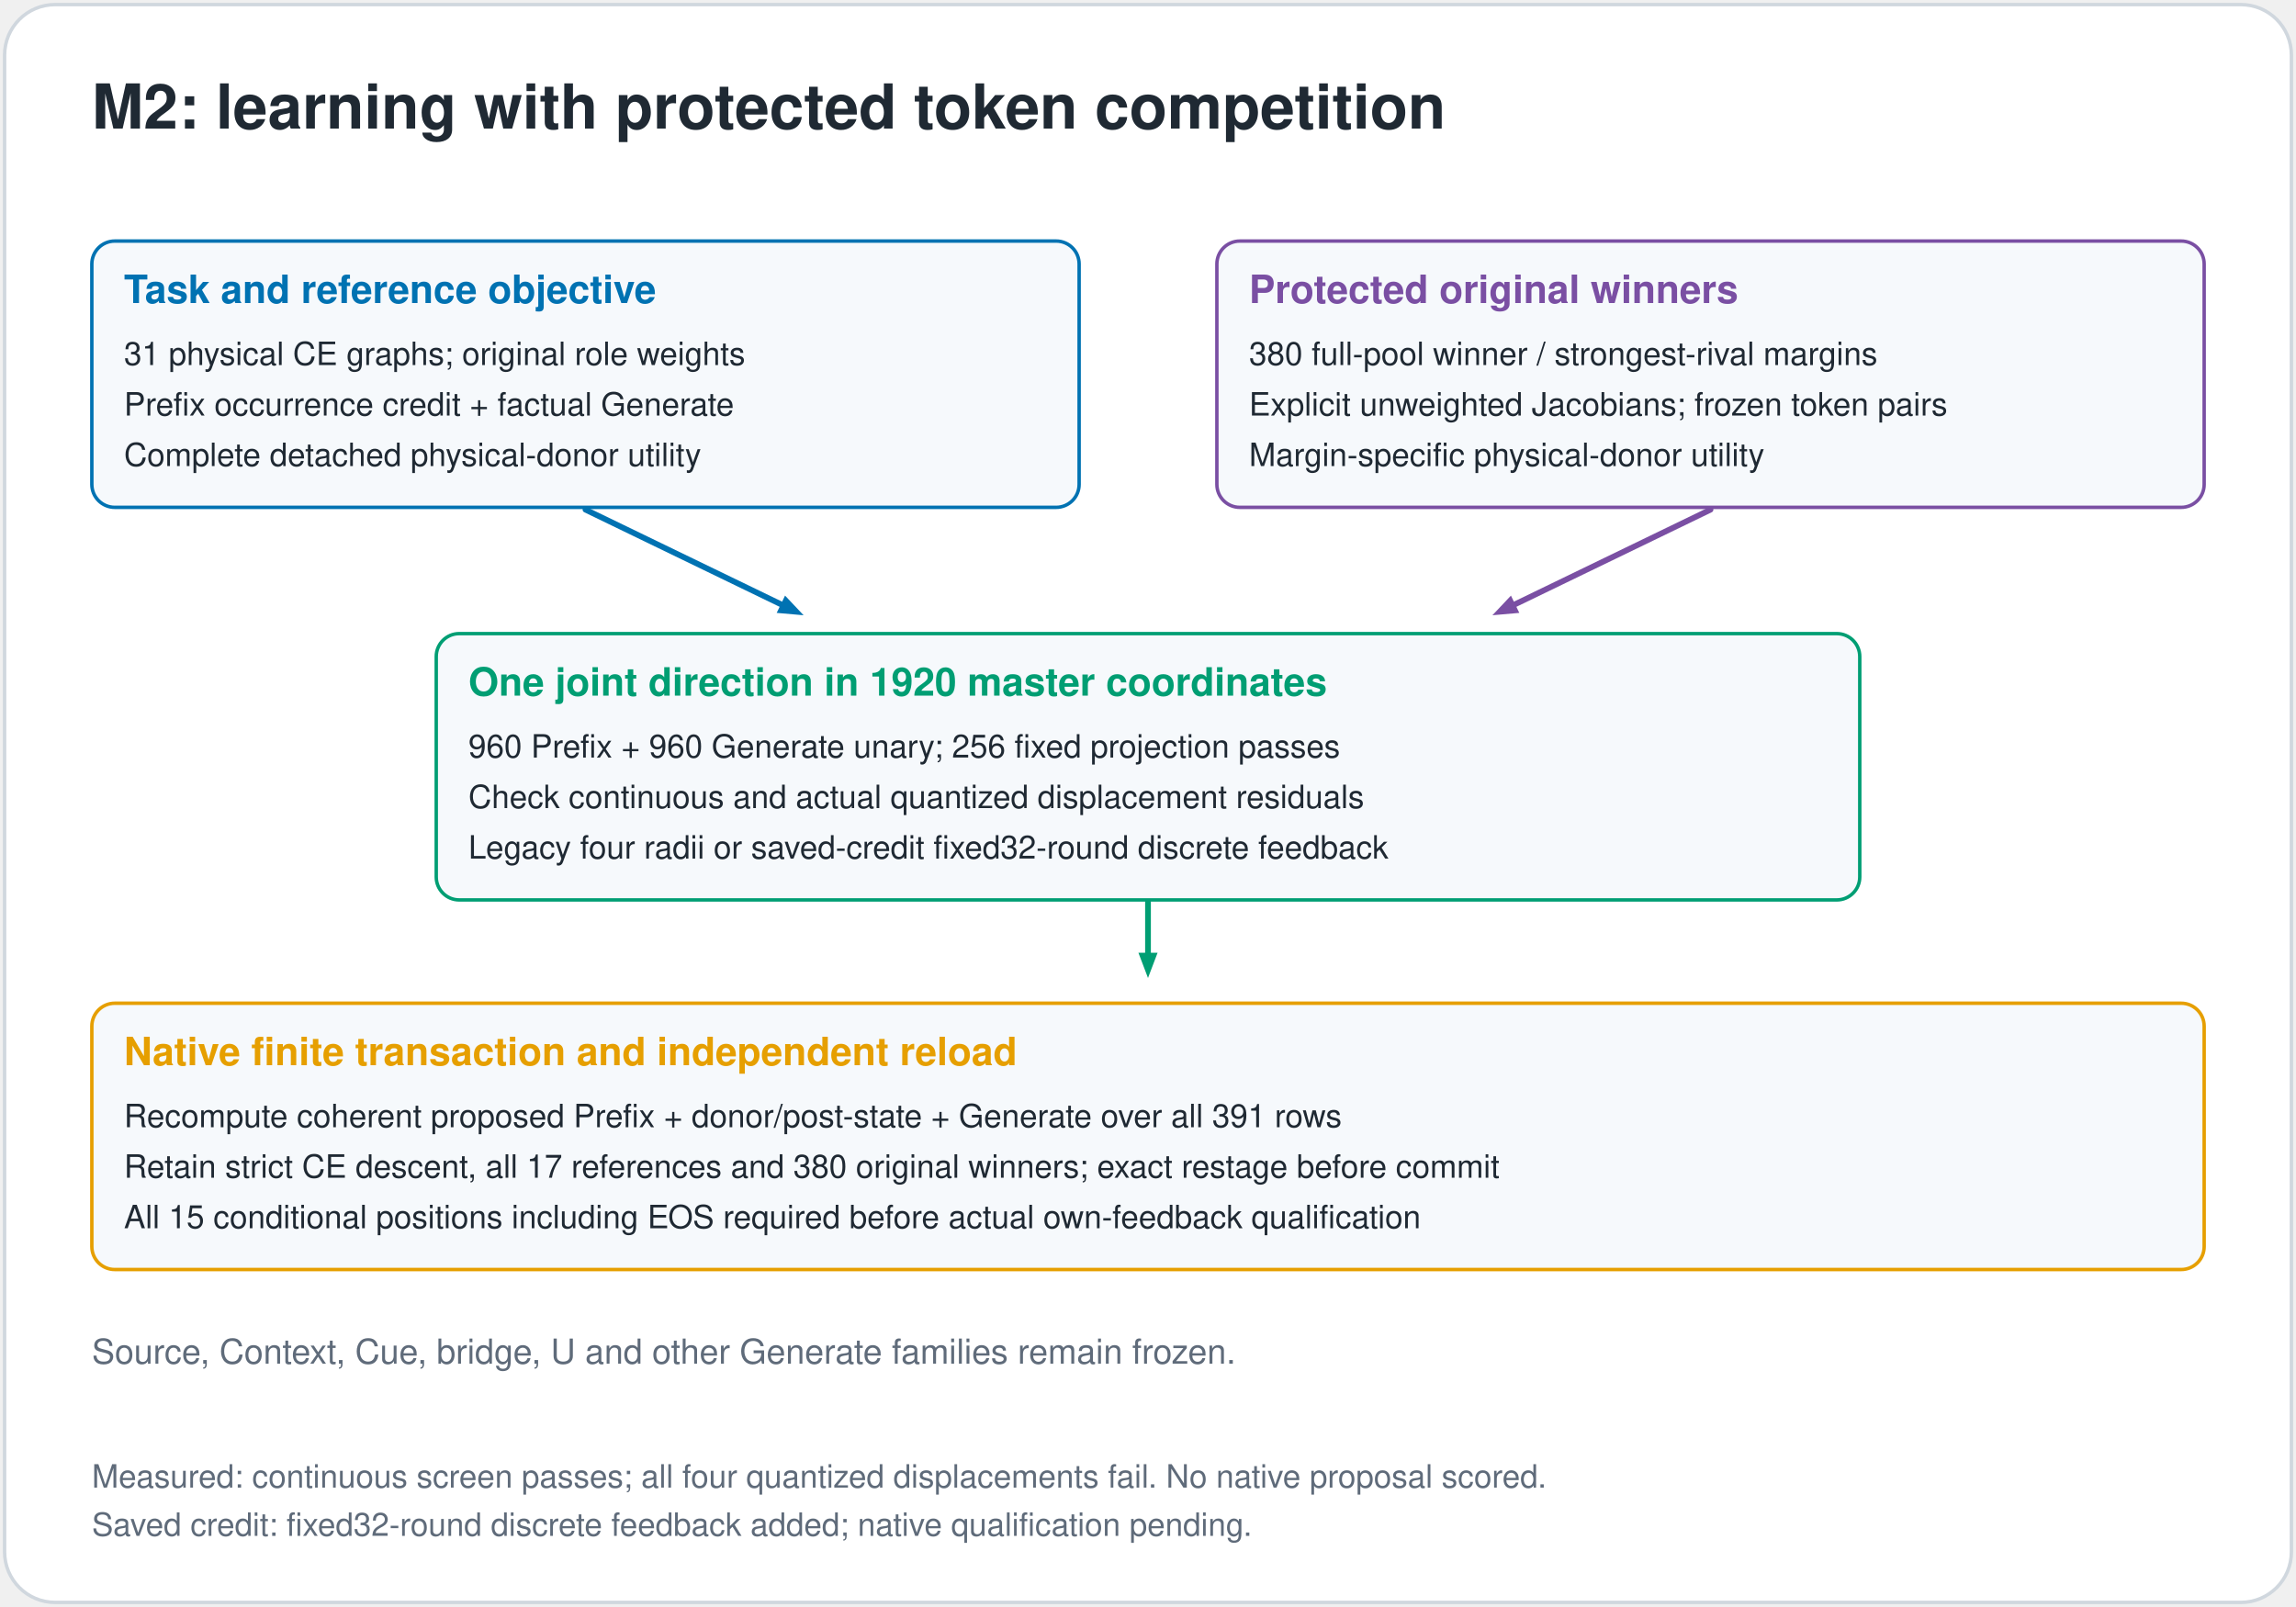
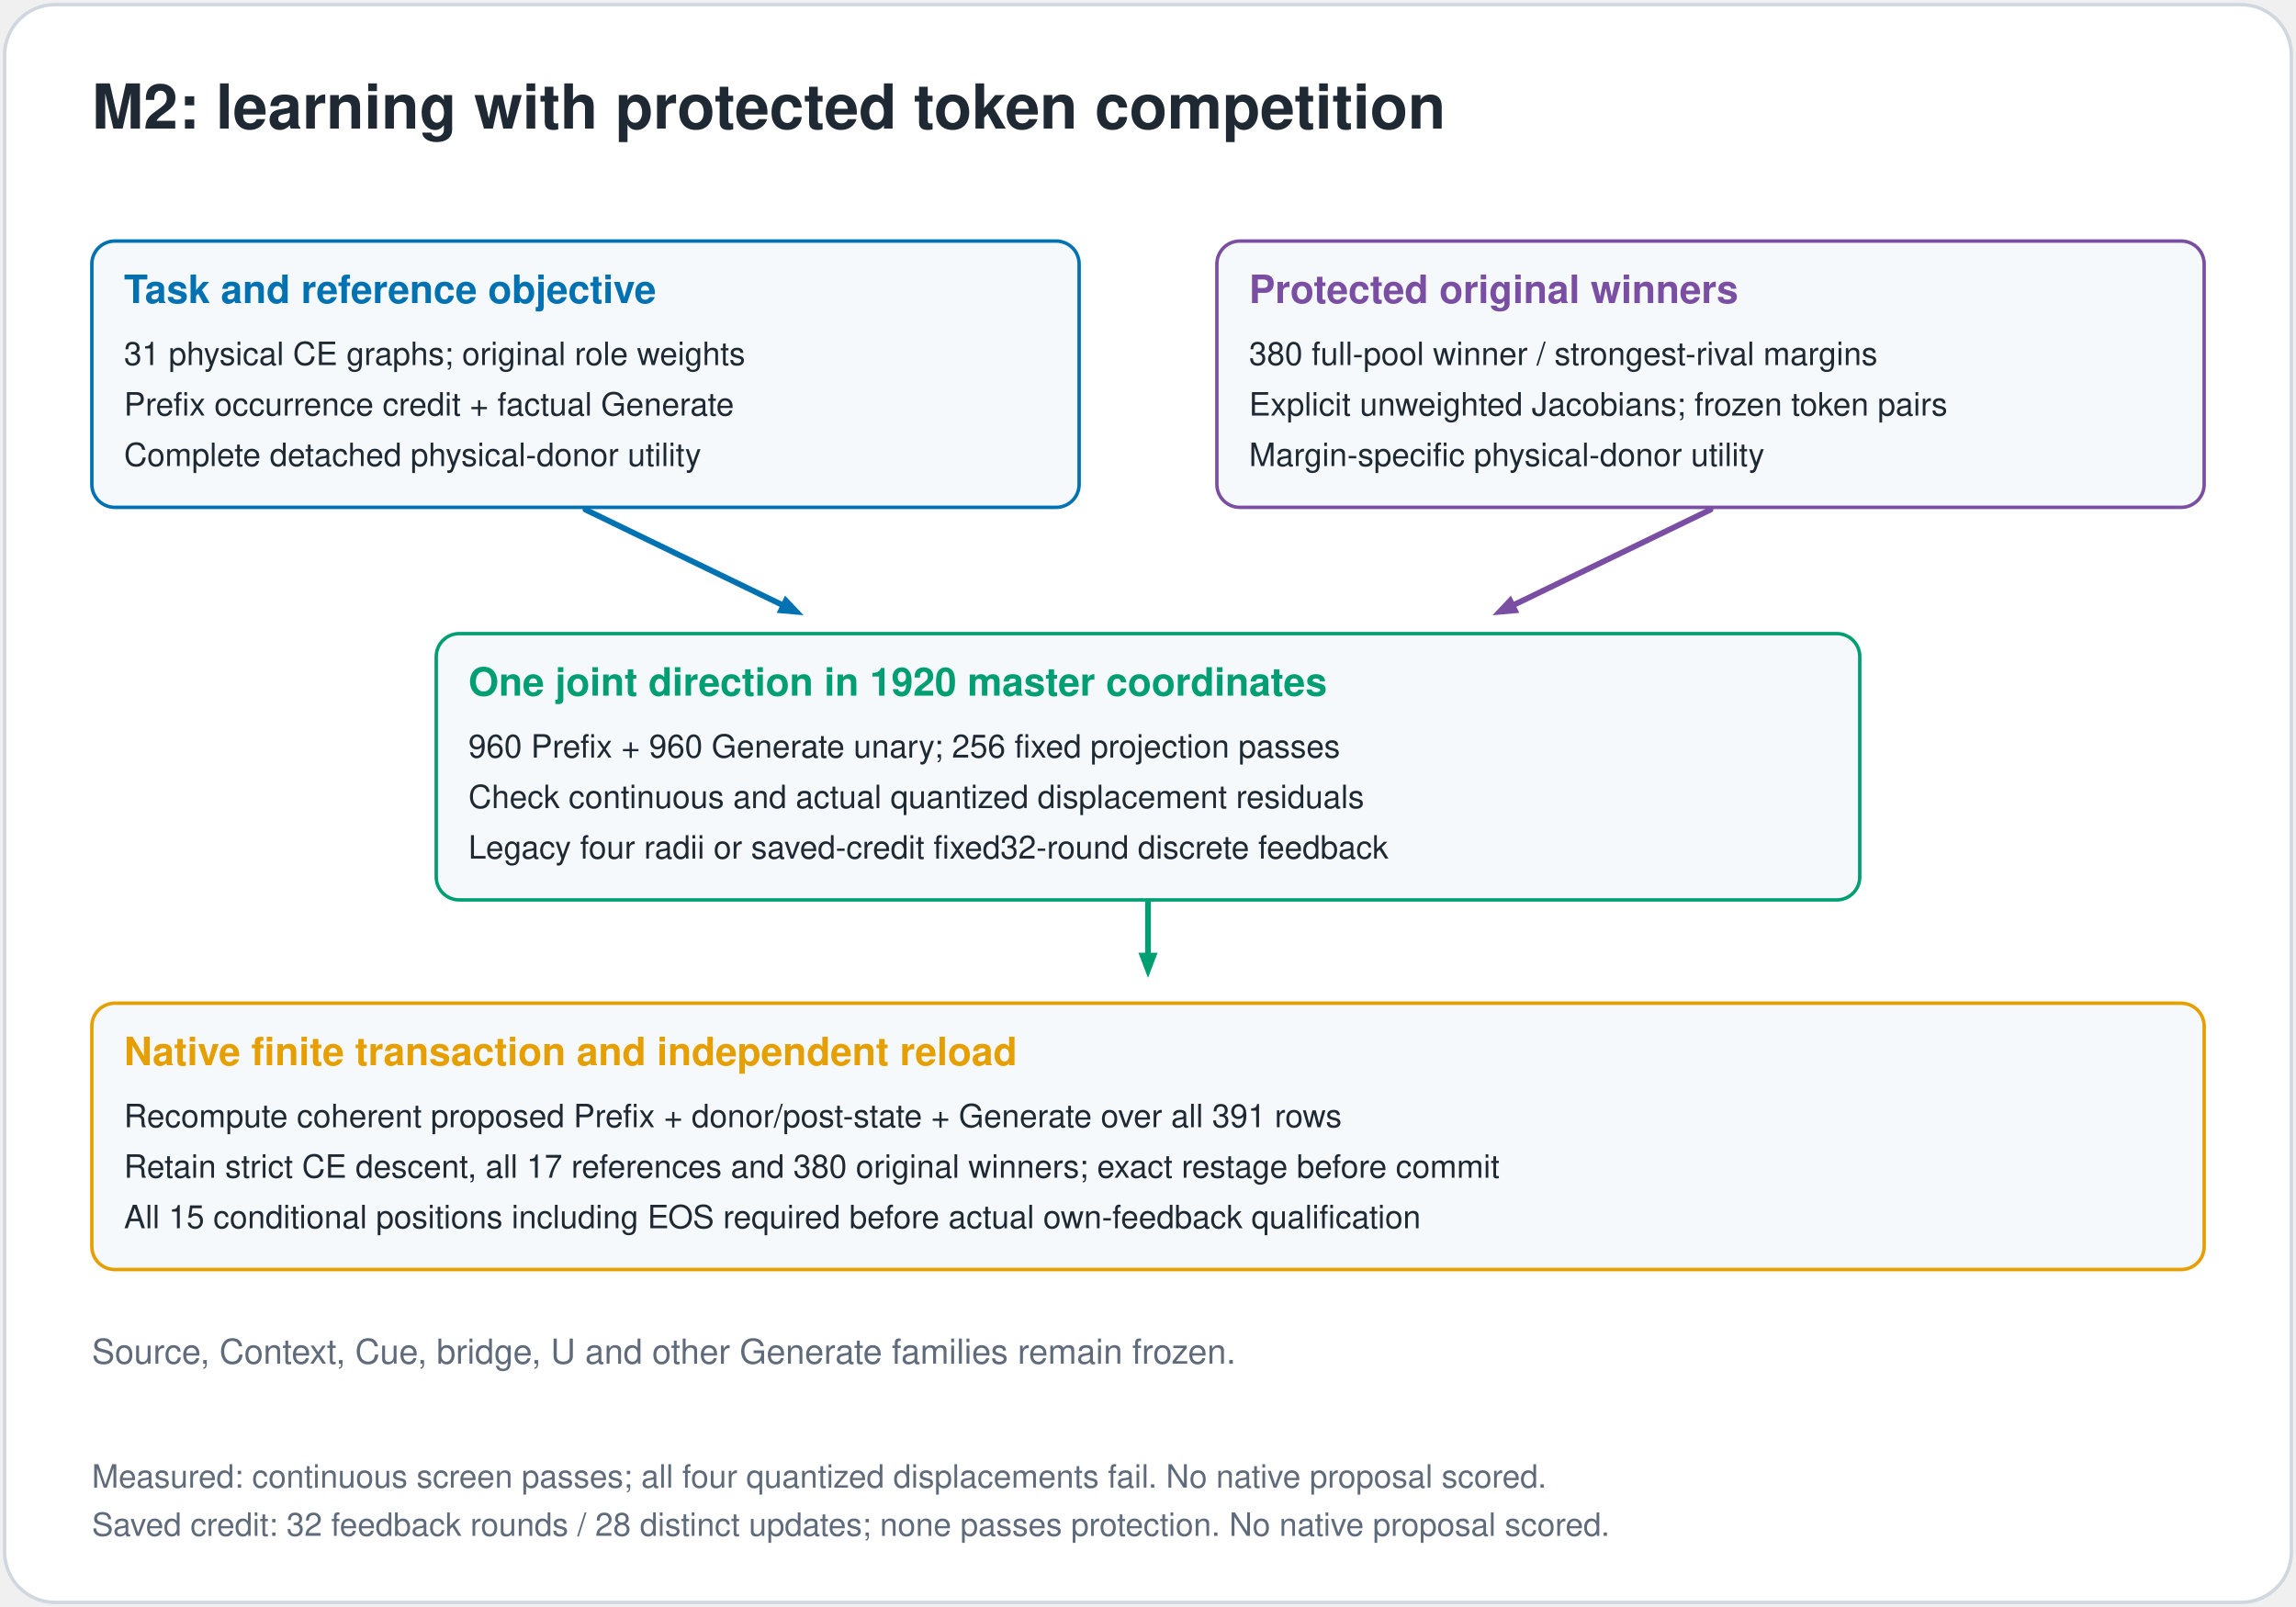
<svg xmlns="http://www.w3.org/2000/svg" viewBox="0 0 1000 700" width="900" height="630" role="img" aria-labelledby="t d" font-family="-apple-system, BlinkMacSystemFont, 'Segoe UI', Helvetica, Arial, sans-serif">
  <rect x="2" y="2" width="996" height="696" rx="22" fill="#ffffff" stroke="#d0d7de" stroke-width="1.5" />
  <text x="40" y="56" font-size="27" font-weight="700" fill="#1f2933">M2: learning with protected token competition</text>
  <rect x="40" y="105" width="430" height="116" rx="10" fill="#f6f9fc" fill-opacity="1" stroke="#0072B2" stroke-width="1.5" stroke-opacity="1" />
  <text x="54" y="132" font-size="17" fill="#0072B2" fill-opacity="1" text-anchor="start" font-weight="bold">Task and reference objective</text>
  <text x="54" y="159" font-size="14" fill="#1f2933" fill-opacity="1" text-anchor="start" font-weight="normal">31 physical CE graphs; original role weights</text>
  <text x="54" y="181" font-size="14" fill="#1f2933" fill-opacity="1" text-anchor="start" font-weight="normal">Prefix occurrence credit + factual Generate</text>
  <text x="54" y="203" font-size="14" fill="#1f2933" fill-opacity="1" text-anchor="start" font-weight="normal">Complete detached physical-donor utility</text>
  <rect x="530" y="105" width="430" height="116" rx="10" fill="#f6f9fc" fill-opacity="1" stroke="#7A4FA3" stroke-width="1.5" stroke-opacity="1" />
  <text x="544" y="132" font-size="17" fill="#7A4FA3" fill-opacity="1" text-anchor="start" font-weight="bold">Protected original winners</text>
  <text x="544" y="159" font-size="14" fill="#1f2933" fill-opacity="1" text-anchor="start" font-weight="normal">380 full-pool winner / strongest-rival margins</text>
  <text x="544" y="181" font-size="14" fill="#1f2933" fill-opacity="1" text-anchor="start" font-weight="normal">Explicit unweighted Jacobians; frozen token pairs</text>
  <text x="544" y="203" font-size="14" fill="#1f2933" fill-opacity="1" text-anchor="start" font-weight="normal">Margin-specific physical-donor utility</text>
  <line x1="255" y1="222" x2="344.06" y2="265.12" stroke="#0072B2" stroke-width="2.5" stroke-opacity="1" stroke-linecap="round" />
  <polygon points="350,268 338.28,266.97 341.92,259.44" fill="#0072B2" fill-opacity="1" />
  <line x1="745" y1="222" x2="655.94" y2="265.12" stroke="#7A4FA3" stroke-width="2.5" stroke-opacity="1" stroke-linecap="round" />
  <polygon points="650,268 658.08,259.44 661.72,266.97" fill="#7A4FA3" fill-opacity="1" />
  <rect x="190" y="276" width="620" height="116" rx="10" fill="#f6f9fc" fill-opacity="1" stroke="#009E73" stroke-width="1.5" stroke-opacity="1" />
  <text x="204" y="303" font-size="17" fill="#009E73" fill-opacity="1" text-anchor="start" font-weight="bold">One joint direction in 1920 master coordinates</text>
  <text x="204" y="330" font-size="14" fill="#1f2933" fill-opacity="1" text-anchor="start" font-weight="normal">960 Prefix + 960 Generate unary; 256 fixed projection passes</text>
  <text x="204" y="352" font-size="14" fill="#1f2933" fill-opacity="1" text-anchor="start" font-weight="normal">Check continuous and actual quantized displacement residuals</text>
  <text x="204" y="374" font-size="14" fill="#1f2933" fill-opacity="1" text-anchor="start" font-weight="normal">Legacy four radii or saved-credit fixed32-round discrete feedback</text>
  <line x1="500" y1="393" x2="500" y2="419.4" stroke="#009E73" stroke-width="2.5" stroke-opacity="1" stroke-linecap="round" />
  <polygon points="500,426 495.82,415 504.18,415" fill="#009E73" fill-opacity="1" />
  <rect x="40" y="437" width="920" height="116" rx="10" fill="#f6f9fc" fill-opacity="1" stroke="#E69F00" stroke-width="1.5" stroke-opacity="1" />
  <text x="54" y="464" font-size="17" fill="#E69F00" fill-opacity="1" text-anchor="start" font-weight="bold">Native finite transaction and independent reload</text>
  <text x="54" y="491" font-size="14" fill="#1f2933" fill-opacity="1" text-anchor="start" font-weight="normal">Recompute coherent proposed Prefix + donor/post-state + Generate over all 391 rows</text>
  <text x="54" y="513" font-size="14" fill="#1f2933" fill-opacity="1" text-anchor="start" font-weight="normal">Retain strict CE descent, all 17 references and 380 original winners; exact restage before commit</text>
  <text x="54" y="535" font-size="14" fill="#1f2933" fill-opacity="1" text-anchor="start" font-weight="normal">All 15 conditional positions including EOS required before actual own-feedback qualification</text>
  <text x="40" y="594" font-size="15" fill="#5f6b7a" fill-opacity="1" text-anchor="start" font-weight="normal">Source, Context, Cue, bridge, U and other Generate families remain frozen.</text>
  <text x="40" y="648" font-size="14" fill="#5f6b7a">Measured: continuous screen passes; all four quantized displacements fail. No native proposal scored.</text>
-   <text x="40" y="669" font-size="14" fill="#5f6b7a">Saved credit: fixed32-round discrete feedback added; native qualification pending.</text>
+   <text x="40" y="669" font-size="14" fill="#5f6b7a">Saved credit: 32 feedback rounds / 28 distinct updates; none passes protection. No native proposal scored.</text>
</svg>
